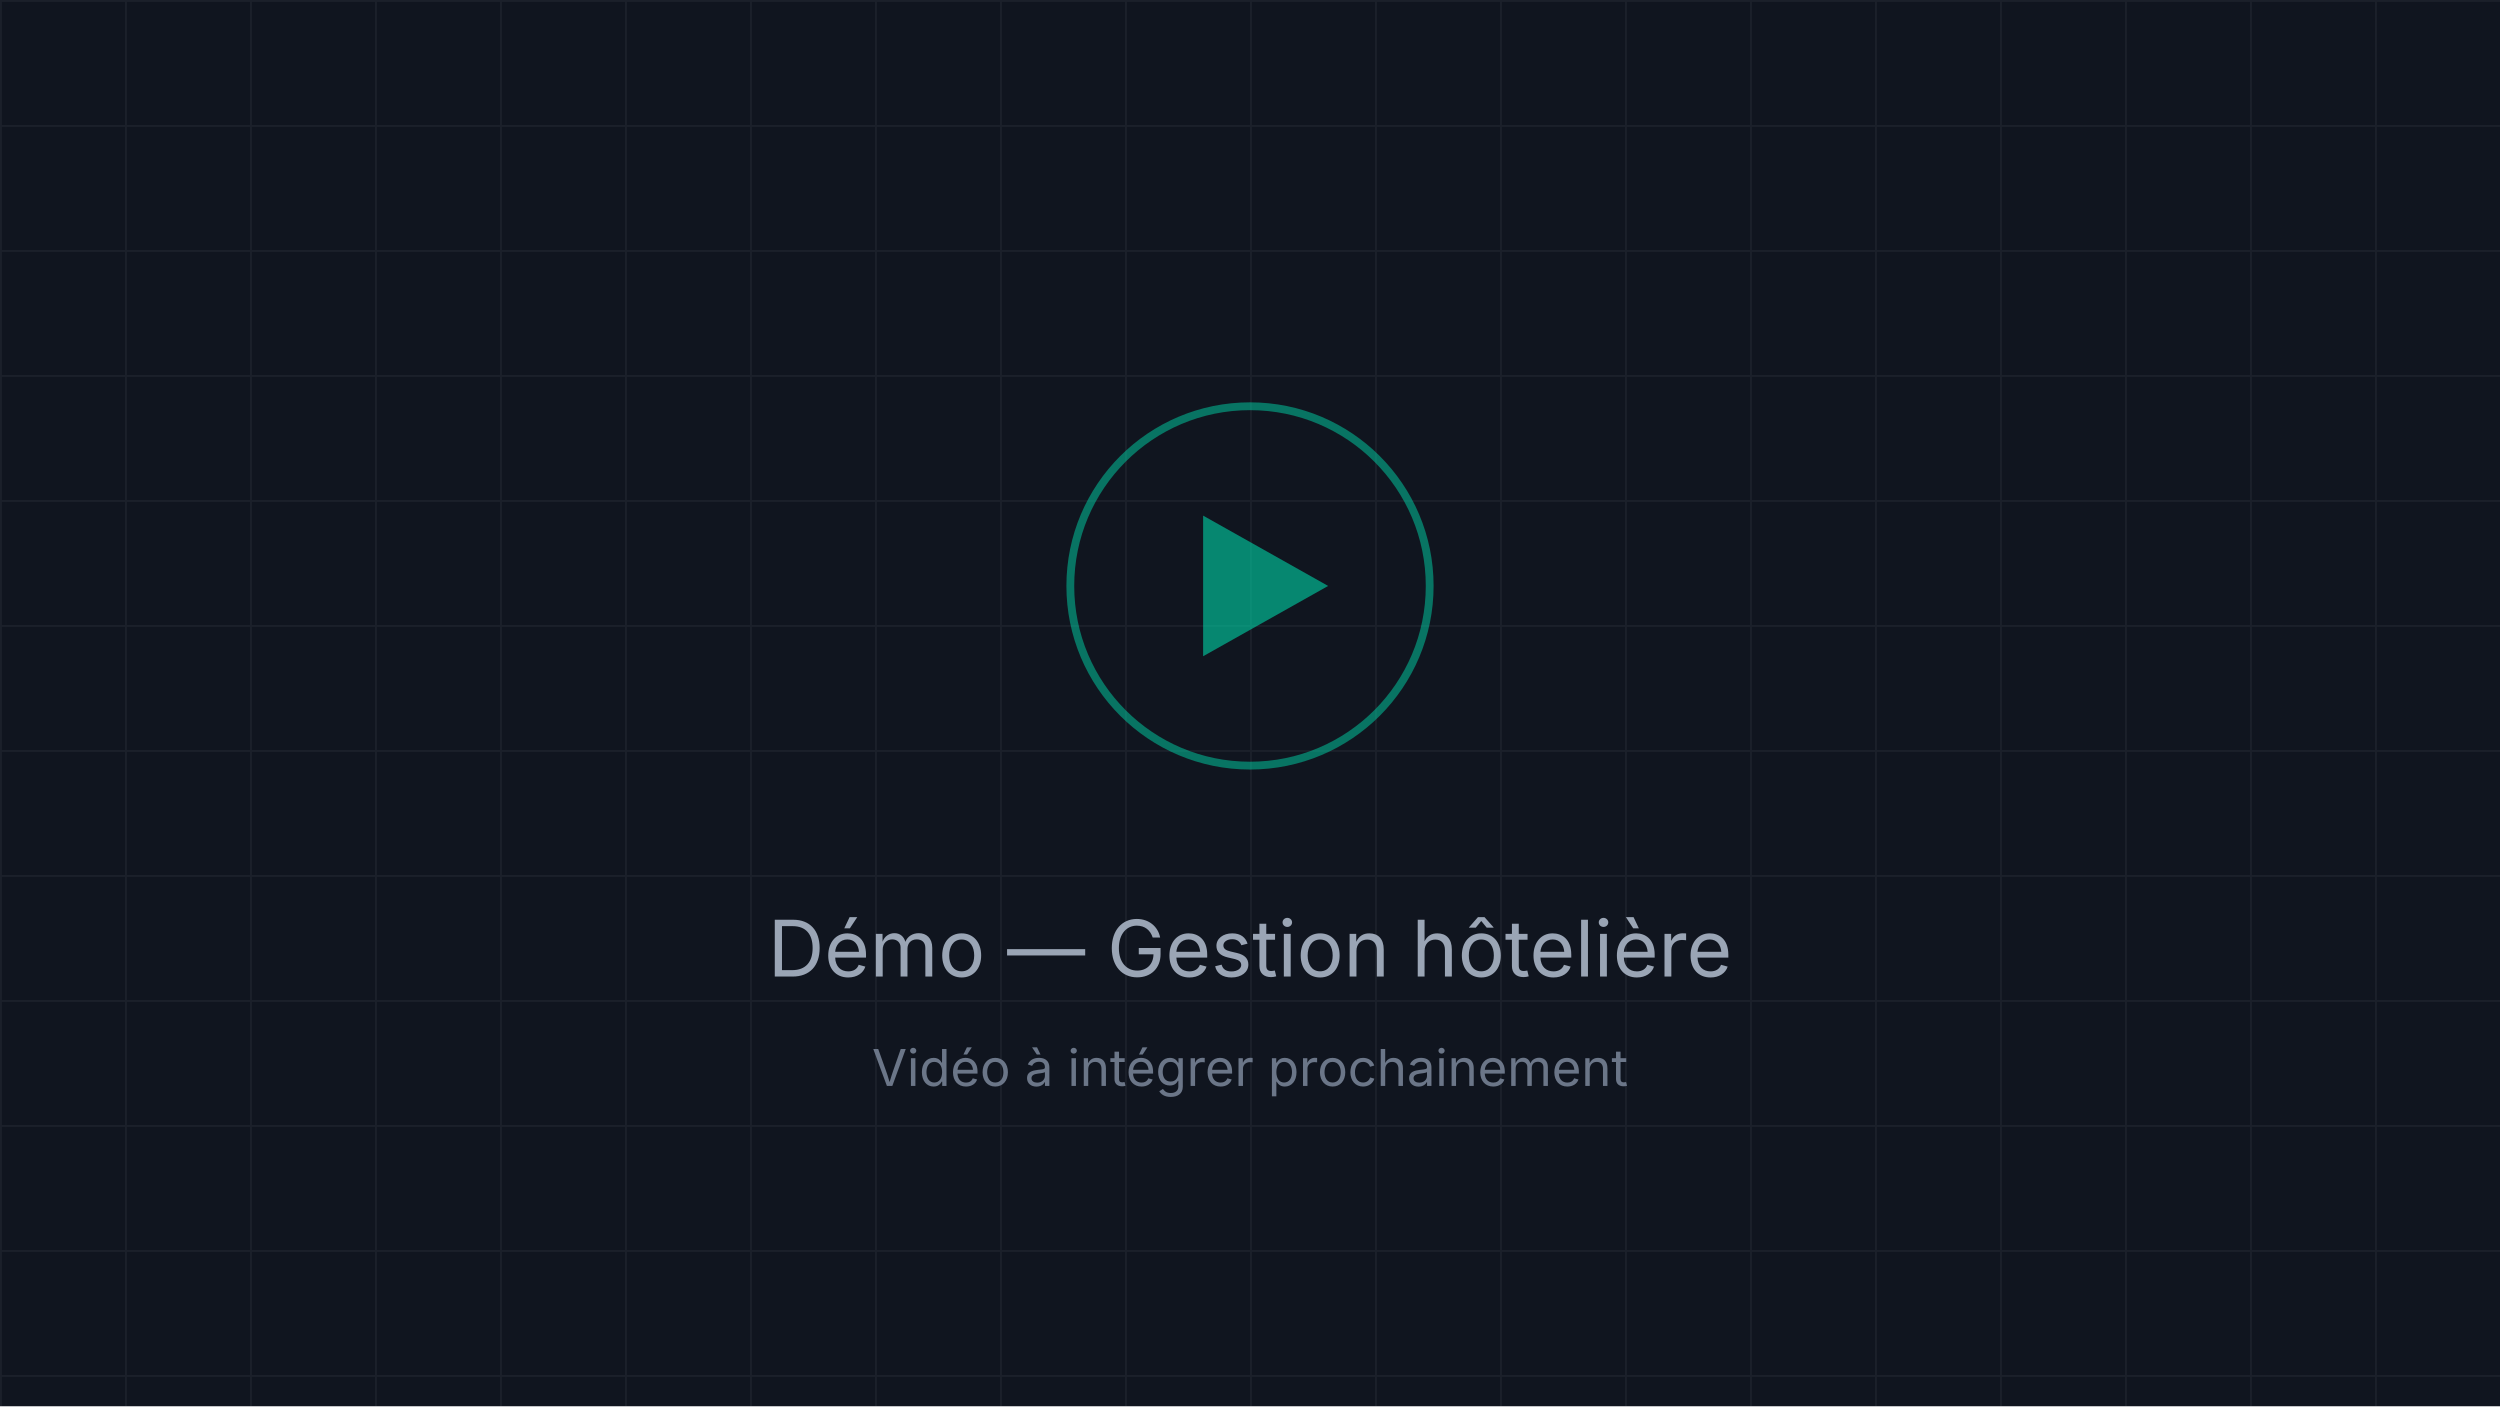
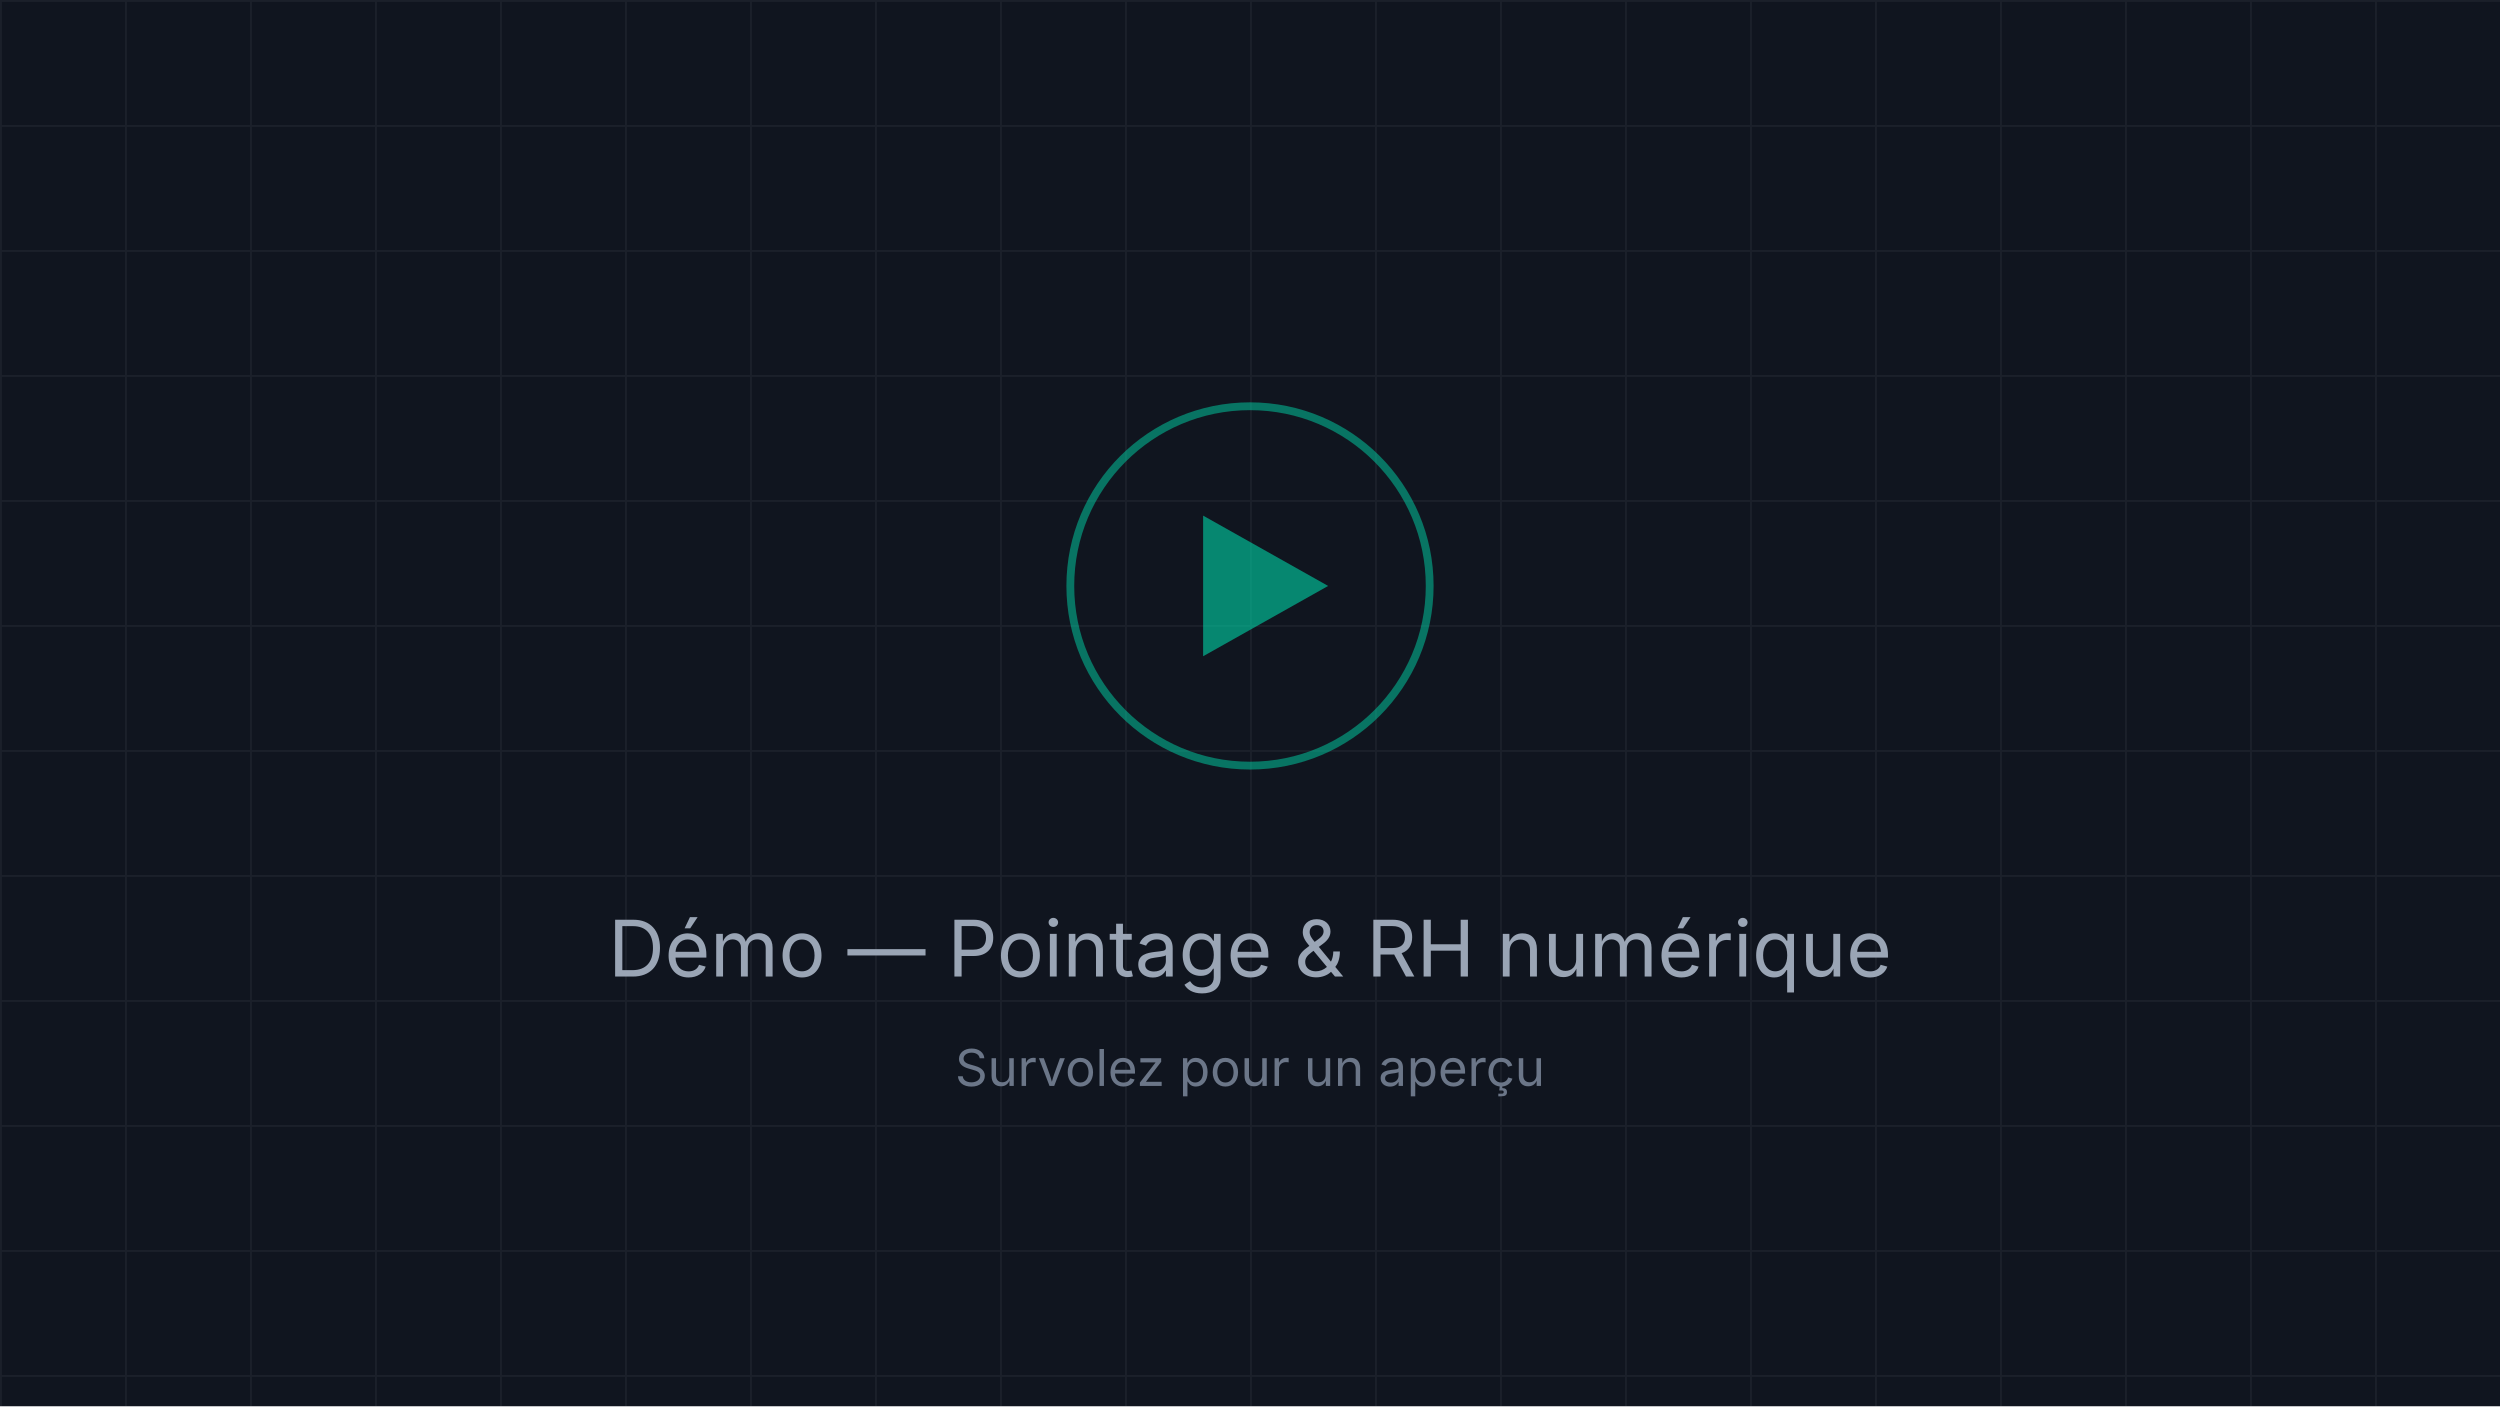
<svg xmlns="http://www.w3.org/2000/svg" viewBox="0 0 640 360">
  <defs>
    <linearGradient id="bg1" x1="0" y1="0" x2="640" y2="360">
      <stop offset="0" stop-color="#10151f" />
      <stop offset="1" stop-color="#0a0e14" />
    </linearGradient>
    <pattern id="grid1" width="32" height="32" patternUnits="userSpaceOnUse">
      <path d="M32 0 H0 V32" fill="none" stroke="rgba(255,255,255,0.05)" stroke-width="1" />
    </pattern>
  </defs>
  <rect width="640" height="360" fill="url(#bg1)" />
  <rect width="640" height="360" fill="url(#grid1)" />
  <circle cx="320" cy="150" r="46" fill="none" stroke="#00d3a7" stroke-width="2" opacity="0.5" />
  <path d="M308 132 L340 150 L308 168 Z" fill="#00d3a7" opacity="0.6" />
  <text x="320" y="250" text-anchor="middle" font-family="Inter, sans-serif" font-size="20" fill="#9aa5b5">
-     Démo — Gestion hôtelière
+     Démo — Pointage &amp; RH numérique
  </text>
  <text x="320" y="278" text-anchor="middle" font-family="Inter, sans-serif" font-size="13" fill="#6b7688">
-     Vidéo à intégrer prochainement
+     Survolez pour un aperçu
  </text>
</svg>
